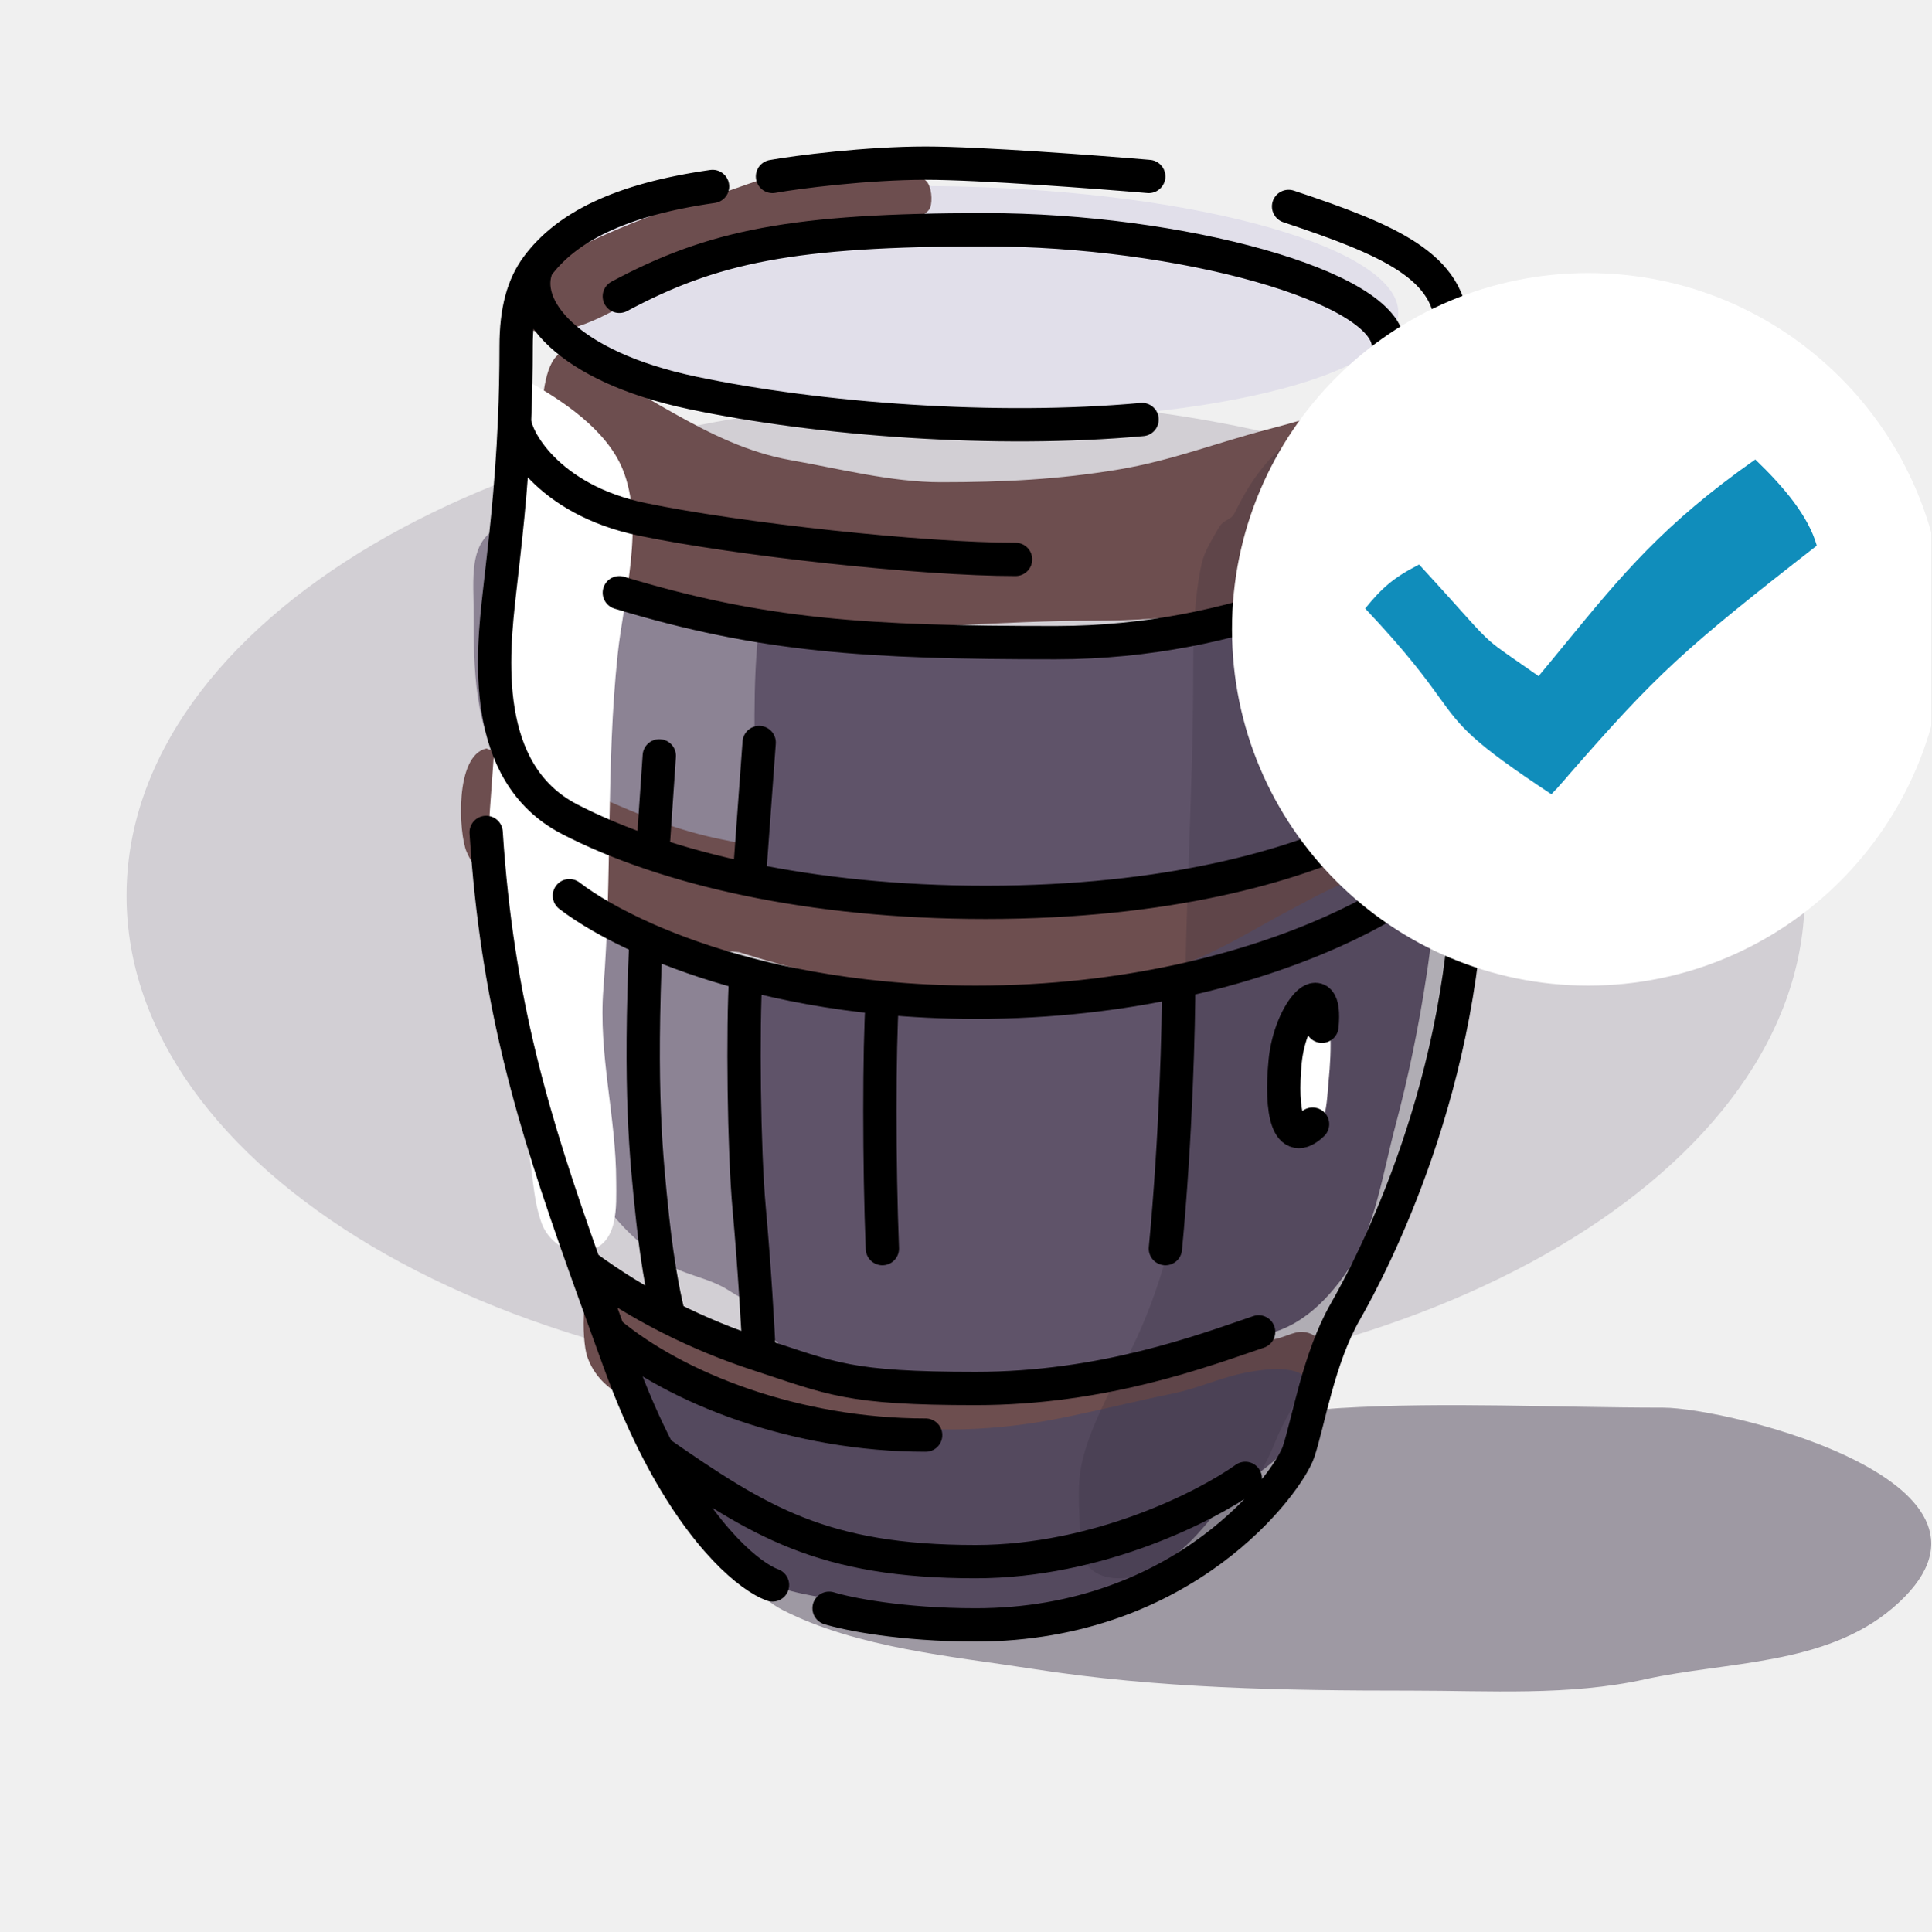
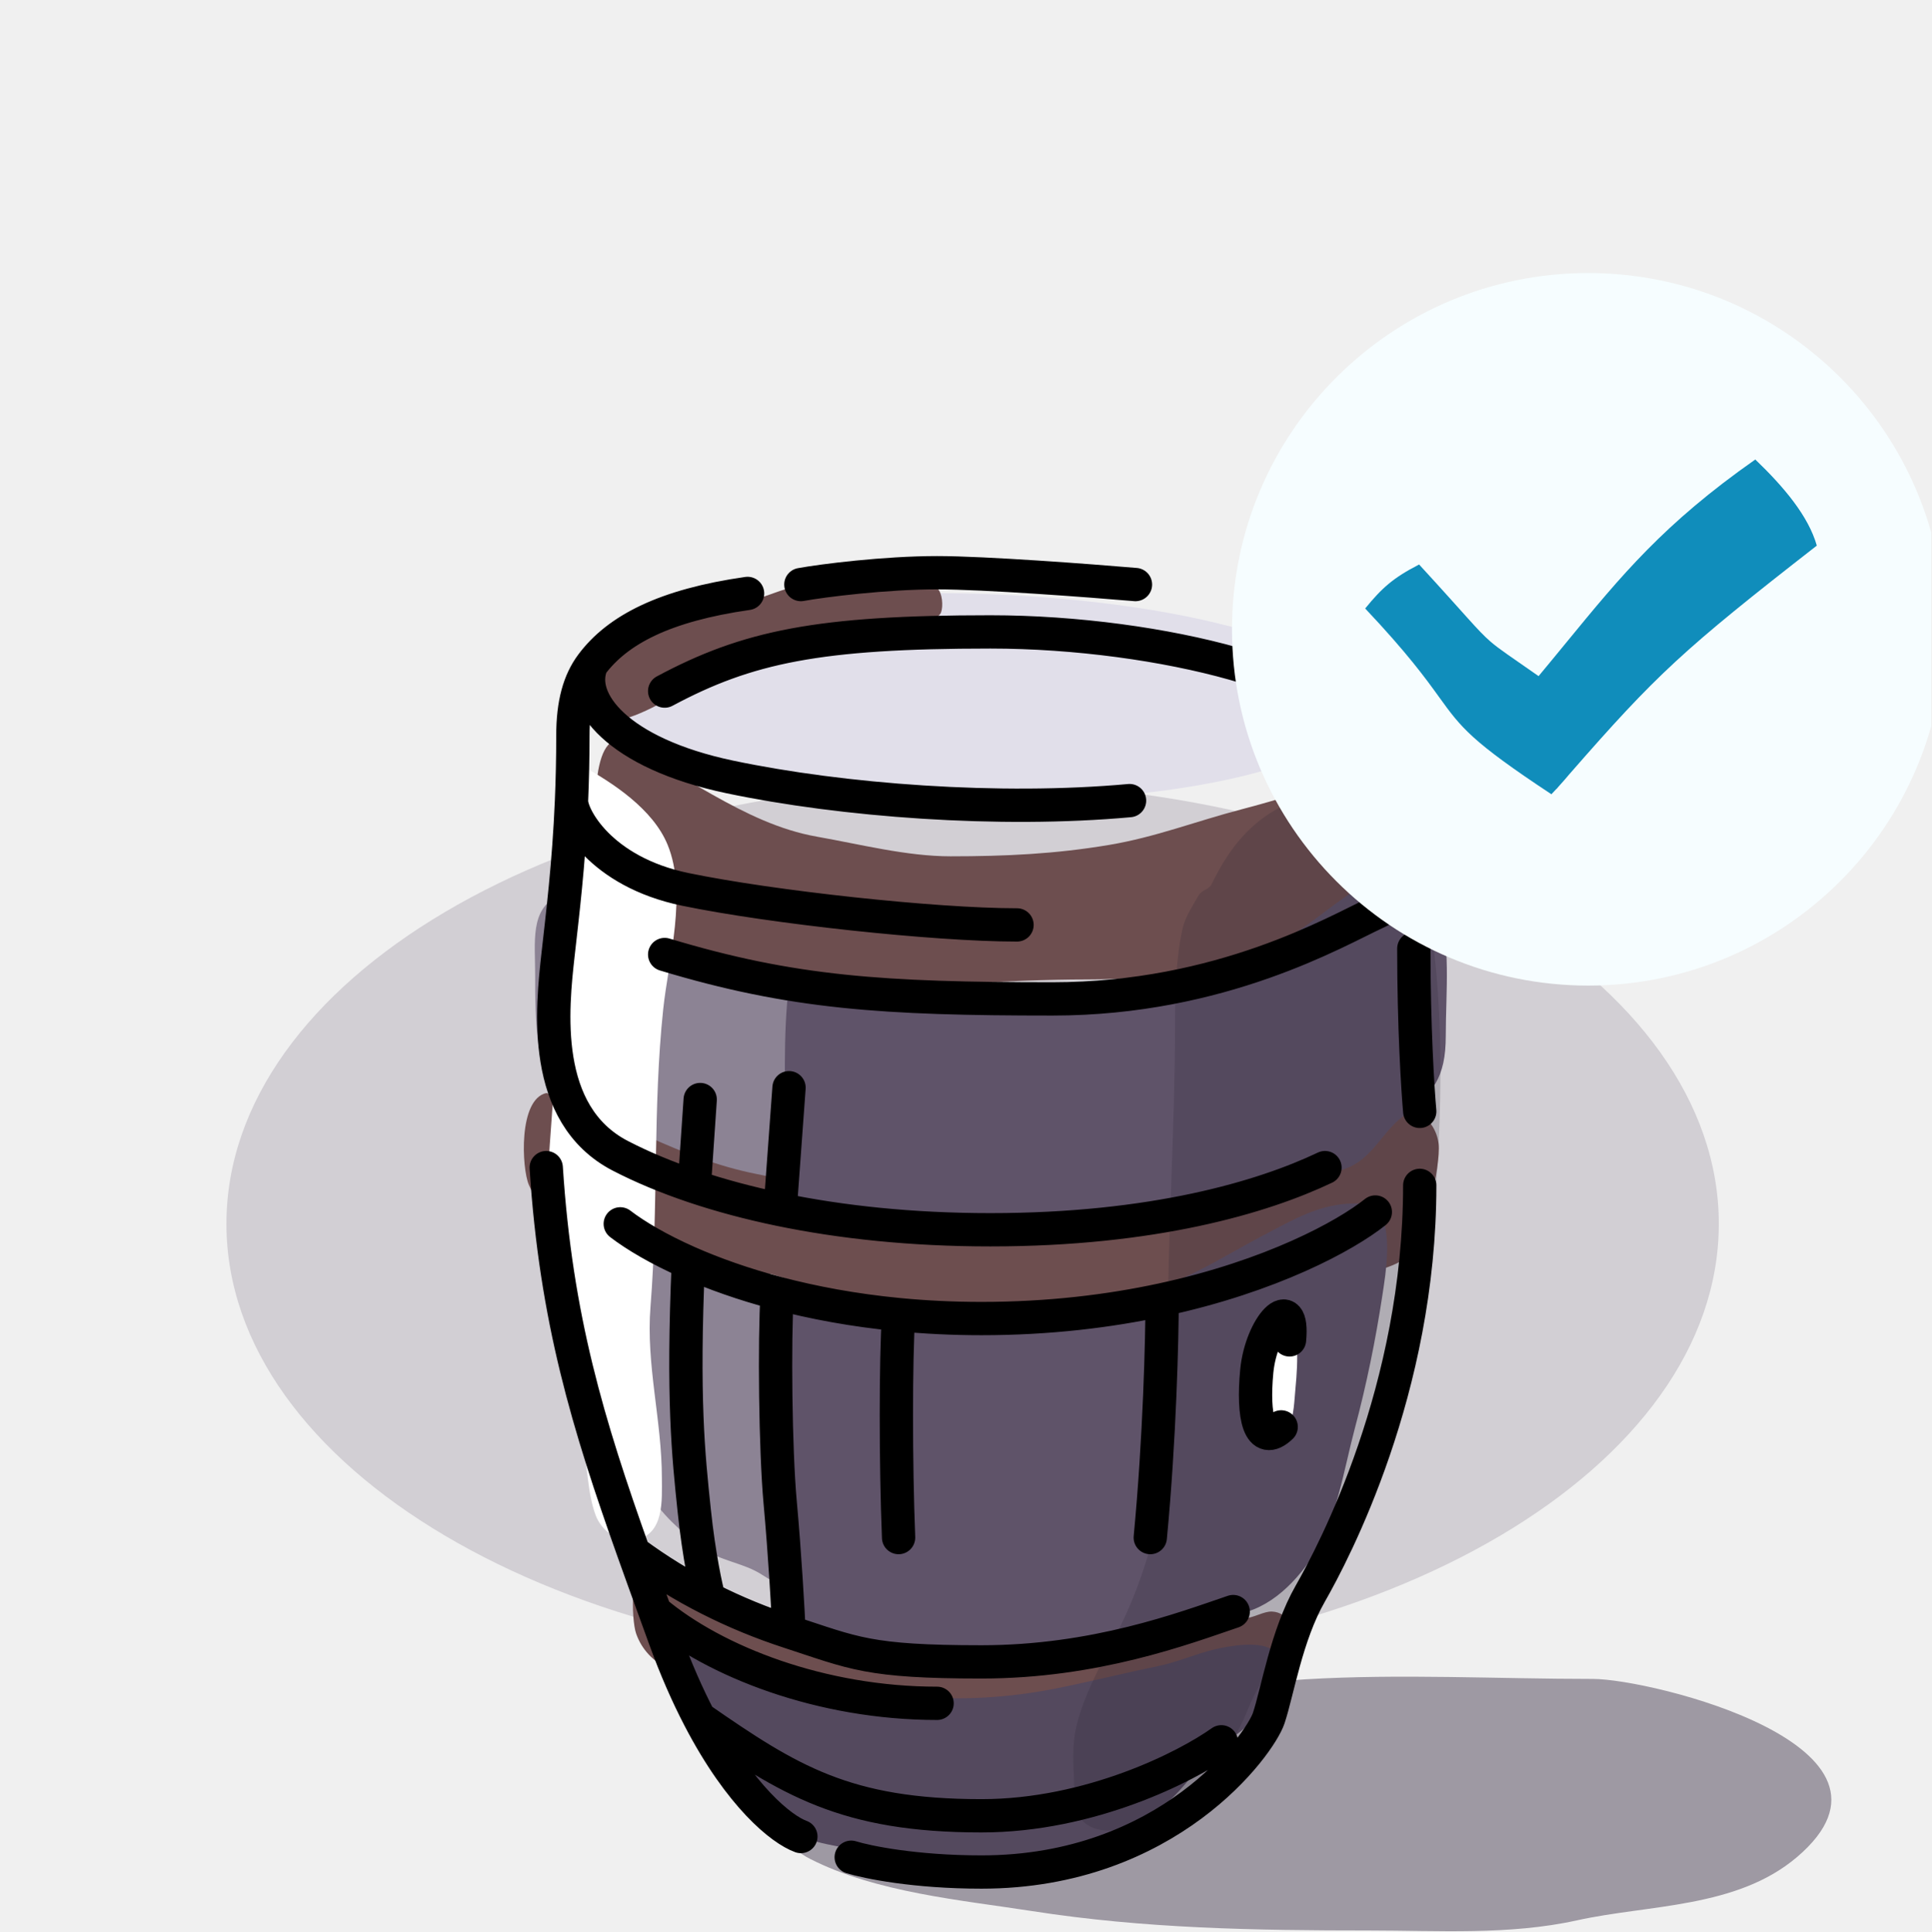
<svg xmlns="http://www.w3.org/2000/svg" width="290" height="290" viewBox="0 0 290 290" fill="none">
  <g clip-path="url(#clip0)">
-     <path opacity="0.5" d="M163.804 214.001C145.503 215.943 134.014 223.181 115.404 223.181C111.363 229.686 109.64 237.758 117.603 241.805C128.759 247.476 143.066 248.729 155.004 250.593C174.053 253.566 192.675 253.871 211.961 253.871C223.601 253.871 235.588 254.696 247.04 252.166C259.228 249.474 274.03 250.129 284.196 241.477C306.114 222.825 259.6 211.378 249.729 211.378C233.645 211.378 217.265 210.486 201.205 211.443C194.667 211.833 188.196 213.625 181.649 213.738C175.716 213.841 169.717 213.373 163.804 214.001Z" fill="#4B4155" />
-     <ellipse opacity="0.3" cx="145" cy="134.5" rx="126" ry="74.5" fill="#8C8394" />
-     <path d="M90.414 88.011C85.218 85.506 79.632 82.504 75 79.063C70.244 81.441 71.132 86.746 71.132 92.547V92.56C71.132 99.55 71.132 110.038 76.016 115.673C80.677 121.051 85.126 128.424 91.548 131.803C95.255 133.755 100.062 135.206 104.245 135.206C106.473 135.206 109.744 135.898 111.68 134.607C113.85 133.16 113.365 126.898 113.791 124.557C114.313 121.687 114.869 118.734 115.65 115.925C117.413 109.577 116.513 102.808 114.232 96.769C113.68 95.309 112.507 91.539 110.546 91.539C107.87 91.539 104.958 91.907 102.354 91.256C98.371 90.26 94.201 89.837 90.414 88.011Z" fill="#8C8394" />
-     <path d="M100.77 143.198C94.013 139.958 87.098 136.079 81.171 130.911C78.989 129.608 80.852 132.47 79.464 134.244C76.83 137.61 77.397 141.539 77.997 146.008C78.813 152.076 79.588 158.769 82.115 164.326C84.54 169.66 87.338 174.383 90.066 179.496C92.113 183.33 95.999 186.68 99.165 189.119C102.273 191.514 106.272 191.691 109.492 193.813C114.477 197.098 120.562 197.963 125.793 200.525C130.061 202.615 134.093 202.642 137.511 198.949C140.383 195.848 137.314 188.234 136.585 184.434C135.191 177.161 133.376 169.858 132.25 162.541C131.898 160.255 131.002 153.325 128.701 152.171C126.507 151.071 124.297 151.242 122.099 150.363C118.15 148.782 114.133 148.974 110.032 147.784C107.069 146.924 103.668 144.587 100.77 143.198Z" fill="#8C8394" />
-     <path d="M118.74 69.099C106.053 66.864 95.895 57.814 84.231 53C79.818 55.226 81.349 73.01 82.704 77.109C85.845 86.617 93.421 89.029 102.783 91.128C105.589 91.757 108.195 93.074 111.029 93.747C114.761 94.633 118.67 94.594 122.481 94.594C136.46 94.594 150.401 93.208 164.358 93.208C170.202 93.208 176.661 92.789 182.415 91.821C192.418 90.139 204.713 88.353 213.565 82.809C216.926 80.704 221.615 78.924 223.567 75.184C225.88 70.75 226.387 66.562 225.743 61.357C225.366 58.321 223.857 53.481 220.284 53.693C218.495 53.799 216.432 56.07 214.481 56.428C212.397 56.81 210.268 58.149 208.221 58.892C202.129 61.105 196.579 62.859 190.393 64.477C182.624 66.509 175.924 69.163 168.061 70.485C158.948 72.017 150.542 72.411 141.263 72.411C133.884 72.411 126.001 70.377 118.74 69.099Z" fill="#6D4E4F" />
-     <path d="M108.496 126.076C95.252 123.439 85.059 116.613 73.039 112.396C68.264 113.43 68.871 125.123 70.066 127.912C72.839 134.38 80.686 136.655 90.434 138.893C93.355 139.563 96.026 140.662 98.975 141.364C102.858 142.288 106.979 142.628 110.996 142.984C125.485 147.551 140.73 150.413 155.13 148.518C161.288 149.064 168.195 146.875 174.313 146.784C184.949 146.626 198.007 146.615 207.65 143.842C211.311 142.789 216.354 142.071 218.622 139.824C221.31 137.161 224.082 124.488 223.697 121.048C223.472 119.041 222.155 115.756 218.378 115.56C216.487 115.462 214.184 116.744 212.108 116.794C209.89 116.847 207.571 117.518 205.371 117.81C198.826 118.677 190.878 129.298 184.268 129.771C175.965 130.364 168.754 131.462 160.394 131.586C150.704 131.729 141.822 131.199 132.044 130.332C124.267 129.643 116.075 127.586 108.496 126.076Z" fill="#6D4E4F" />
-     <path d="M116.401 201.702C106.716 199.578 99.316 193.798 90.546 190.295C87.031 191.243 87.342 201.34 88.187 203.736C90.147 209.293 95.878 211.167 103.003 212.987C105.139 213.533 107.086 214.451 109.241 215.023C112.079 215.776 115.099 216.022 118.042 216.283C128.619 220.06 139.77 222.356 150.356 220.55C154.867 220.95 159.959 218.978 164.449 218.828C172.254 218.568 181.834 218.406 188.939 215.897C191.637 214.945 195.345 214.265 197.035 212.297C199.037 209.965 199.634 207.646 199.391 204.678C199.249 202.946 198.321 200.124 195.552 199.998C194.166 199.935 192.462 201.07 190.938 201.137C189.31 201.209 187.601 201.816 185.984 202.094C181.173 202.92 176.802 203.525 171.947 204.011C165.849 204.621 160.546 205.653 154.412 205.858C147.301 206.095 140.792 205.74 133.628 205.105C127.931 204.6 121.944 202.918 116.401 201.702Z" fill="#6D4E4F" />
-     <path d="M113.164 190.422C111.06 176.466 112.451 162.27 112.451 148.154C113.386 146.185 113.068 147.012 115.161 146.933C120.511 146.732 127.158 145.949 132.168 147.849C139.415 150.596 148.563 149.743 156.122 149.037L156.134 149.036C163.792 148.322 171.2 147.298 178.456 144.491C183.818 142.416 188.785 139.238 193.886 136.553C199.079 133.818 203.658 131.057 209.54 131.057C211.54 131.057 212.908 130.552 213.857 132.55C215.781 136.603 214.838 142.326 214.179 146.662C213.039 154.166 211.497 161.726 209.54 169.051C207.761 175.715 206.384 184.78 202.551 190.524C199.053 195.766 194.356 200.195 188.12 200.633C182.075 201.058 176.671 203.165 170.693 204.195C164.149 205.323 157.486 205.663 150.98 206.909C145.326 207.992 139.865 208.475 134.166 207.384C128.965 206.388 121.879 205.227 117.448 202.194C113.97 199.813 113.734 194.208 113.164 190.422Z" fill="#5F5369" />
-     <path d="M113.39 120.867C113.39 111.896 112.938 102.824 114.003 93.91C115.346 89.881 119.275 93.631 122.58 94.386C127.382 95.484 132.35 95.135 137.284 95.135C147.574 95.135 157.806 95.282 168.054 94.523C173.466 94.122 179.145 93.322 184.323 91.595C188.868 90.081 193.766 88.675 197.938 86.286C201.708 84.126 205.082 81.15 208.694 78.729C212.512 76.17 221.758 74.428 223.534 79.955C225.822 87.072 224.895 95.364 224.895 102.726C224.895 109.886 222.734 112.438 217.543 116.442C214.07 119.122 212.446 123.544 208.013 125.156C202.26 127.248 195.941 127.574 190.28 129.751C187.864 130.68 183.831 128.968 181.873 130.534C181.125 131.132 178.086 131.678 177.107 131.895C174.213 132.538 171.024 133.121 168.054 133.121C164.099 133.121 160.5 134.346 156.617 134.346C144.166 134.346 132.016 135.794 119.653 132.984C113.085 131.492 113.39 126.432 113.39 120.867Z" fill="#5F5369" />
-     <ellipse cx="143.5" cy="45.5" rx="66.5" ry="17.5" transform="rotate(1.32386 143.5 45.5)" fill="#E1DFEA" />
-     <path d="M104.729 206.571C101.135 205.255 96.827 202.755 93 202.5C93 210.726 98.838 220.683 103.627 226.778C106.447 230.366 109.225 233.315 112.82 236.111C116.49 238.965 120.853 239.331 125.276 240.256C128.537 240.939 131.94 241.209 135.15 242.059C137.727 242.741 140.364 243.659 143.02 243.961C147.377 244.458 151.735 243.54 155.797 242.039C159.524 240.661 163.862 240.737 167.453 239.075C171.81 237.058 175.322 234.825 178.788 231.425C181.616 228.65 183.585 225.413 186.759 222.933C189.693 220.641 193.495 218.166 195.17 214.662C196.224 212.459 198.138 208.958 195.911 206.731C193.94 204.761 188.168 205.828 185.838 206.391C182.592 207.174 179.504 208.567 176.225 209.235C170.546 210.392 164.917 211.825 159.242 212.96C151.197 214.569 142.707 215.133 134.529 214.201C131.376 213.842 128.426 212.681 125.256 212.319C122.228 211.973 119.337 211.078 116.425 210.236C112.472 209.094 108.613 207.993 104.729 206.571Z" fill="#54495E" />
-     <path opacity="0.2" d="M208.09 61.074C197.006 62.149 190.255 66.965 185.471 76.911C184.717 78.373 183.843 77.764 182.954 79.353C182.049 80.969 180.887 82.728 180.471 84.541C179.311 89.607 179.178 95.65 179.178 100.853C179.178 118.736 177.919 136.611 177.919 154.436C177.919 162.036 179.027 170.416 177.605 177.869C175.825 187.193 173.636 195.37 169.249 203.881C166.747 208.735 163.314 215.001 162.327 220.362C161.685 223.851 162.187 227.778 162.187 231.316C162.187 237.678 168.668 238.034 173.514 235.623C181.717 231.542 188.018 225.171 191.414 216.7C194.123 209.943 199.095 204.676 201.203 197.573C204.351 186.967 210.091 177.406 215.012 167.56C219.512 158.557 221.543 147.842 222.459 137.954C224.499 115.937 225.223 93.504 220.082 71.892C218.573 65.552 215.927 60.313 208.09 61.074Z" fill="#292130" />
-     <path d="M104.774 30.149C96.203 32.56 88.637 36.106 80.714 40.126C78.244 40.949 78.121 43.17 78.121 45.601C78.121 47.383 78.756 49.661 80.894 49.833C86.238 50.26 91.835 46.947 96.202 44.268C101.338 41.116 108.25 39.157 114.228 38.181C117.819 37.595 121.521 36.511 125.051 35.588C127.788 34.872 130.693 35.195 133.407 34.435C134.706 34.072 139.158 32.614 139.674 31.194C140.064 30.122 139.887 27.941 139.062 27.16C135.499 23.784 129.422 24.891 124.961 24.891C117.965 24.891 111.422 28.279 104.774 30.149Z" fill="#6D4E4F" />
-     <path d="M93.488 70.437C91.041 64.491 84.377 60.042 78.816 57C78.816 58.557 79.07 61.783 78.421 63.239C77.692 64.875 77.943 66.551 77.546 68.278C75.261 78.212 74.753 89.396 74.753 99.498C74.753 116.017 71.357 132.635 74.019 149.167C75.246 156.782 77.101 163.954 79.025 171.393L79.042 171.456C80.088 175.501 79.899 179.835 81.355 183.746C82.303 186.292 85.126 188.488 88.071 187.905C92.998 186.931 92.529 181.017 92.529 177.454C92.529 167.675 89.823 158.299 90.61 148.447C91.947 131.71 90.986 114.959 92.755 98.245C93.642 89.859 96.873 78.661 93.488 70.437Z" fill="white" />
-     <path d="M220.5 128C220.5 162.5 206 190 202 197C198 204 196.5 213.5 195 218C193.5 222.5 178 244 146.5 244C135.3 244 127.167 242.333 124.5 241.5M213 132.5C207.934 136.553 195.431 143.344 177 147.324M85.5 134.5C88.127 136.508 91.994 138.803 97 141.016M107 28C93 30 85.034 34.149 80.675 40M204.5 125C194 130 175.5 135.5 148 135.5C134.684 135.5 122.775 134.21 112.5 132.085M93 89C114.5 95.5 130 96.5 158.5 96.5C187 96.5 206.5 85 213 82C219.501 79 218.5 75 218.5 73C218.5 71.4 218.167 68.333 218 67C218 64.333 218 57.1 218 49.5C218 40 208.5 36 193.5 31M77.271 63C77.415 59.596 77.5 55.941 77.5 52C77.5 46.618 78.564 42.832 80.675 40M77.271 63C76.812 73.85 75.762 82.149 75 89C74 98 72 116 85.5 123C89.108 124.871 93.287 126.634 98 128.215M77.271 63C77.153 65.5 82 75 96.5 78C111 81 138.5 84 152.5 84M80.675 40C78.066 46 85 55 104 59C123 63 149.5 65 171.5 63M93 44.5C107 37 119 34.5 148 34.5C177 34.5 208.5 43 208.5 52M116 26.5C119.667 25.833 130.2 24.5 139 24.5C147 24.5 164.667 25.833 172.5 26.5M73 125C74.649 150.561 80.038 168.304 87.764 190M116 238C112.766 236.836 105.759 231.275 98.856 218M87.764 190C88.915 193.233 90.118 196.553 91.368 200M87.764 190C91.866 193.037 96.133 195.643 100.5 197.86M91.368 200C91.904 201.476 92.448 202.975 93 204.5C94.881 209.696 96.864 214.169 98.856 218M91.368 200C101.5 208.5 119.5 215.5 139 215.5M112 146.209C111.5 154.306 111.7 172.7 112.5 181.5C113.3 190.3 113.833 199.788 114 203.432M112 146.209C106.235 144.683 101.214 142.879 97 141.016M112 146.209C118.04 147.807 124.896 149.1 132.5 149.835M114 203.432C124.952 207.002 127.3 208.5 146.5 208.5C165.7 208.5 180.667 202.833 189 200M114 203.432C109.443 201.947 104.921 200.103 100.5 197.86M97 141.016C96 164 97 173.5 98 183C98.8 190.6 100 196.073 100.5 197.86M112.5 132.085L114 111.5M112.5 132.085C107.226 130.995 102.382 129.684 98 128.215M98 128.215L99 113.5M132.5 149.835C136.919 150.262 141.591 150.5 146.5 150.5C157.923 150.5 168.146 149.236 177 147.324M132.5 149.835C132 157.557 132 175 132.5 187.5M177 147.324C177 153.716 176.6 170.7 175 187.5M219.5 88C219.5 101.2 220.167 111.833 220.5 115.5M98.856 218C114 228.5 123.501 234.5 146.5 234.5C164.9 234.5 181.167 226.167 187 222" stroke="black" stroke-width="5" stroke-linecap="round" stroke-linejoin="round" />
-     <path d="M198.84 150.958C198.25 150.033 197.34 150.178 196.548 150.102C195.996 150.159 194.947 152.164 194.468 152.85C193.915 153.642 193.337 156.04 193.188 157.148C192.785 160.136 192.826 162.998 193.21 165.837C193.522 168.136 194.064 170.63 195.663 170.82C196.768 170.952 197.793 170.046 198.481 168.529C199.28 166.768 199.31 164.439 199.503 162.434C199.754 159.819 199.89 157.482 199.755 154.898C199.68 153.478 199.461 151.932 198.84 150.958Z" fill="white" />
-     <path d="M197.102 168.804C193.416 172.32 192.248 167.048 192.984 159.379C193.72 151.71 199.31 145.796 198.513 154.105" stroke="black" stroke-width="5" stroke-linecap="round" stroke-linejoin="round" />
-     <circle cx="238.5" cy="94.5" r="53.5" fill="white" />
+     <path opacity="0.5" d="M162.774 254.445C146.498 256.172 136.281 262.606 119.732 262.606C116.138 268.388 114.606 275.562 121.687 279.16C131.608 284.201 144.331 285.315 154.948 286.971C171.888 289.614 188.449 289.886 205.6 289.886C215.951 289.886 226.611 290.619 236.795 288.37C247.635 285.977 260.797 286.56 269.838 278.869C289.33 262.289 247.965 252.114 239.186 252.114C224.883 252.114 210.317 251.321 196.035 252.172C190.221 252.518 184.466 254.111 178.643 254.212C173.367 254.303 168.032 253.887 162.774 254.445Z" fill="#4B4155" />
+     <ellipse opacity="0.3" cx="146.052" cy="183.778" rx="112.052" ry="66.222" fill="#8C8394" />
+     <path d="M97.508 142.454C92.888 140.227 87.92 137.559 83.801 134.5C79.571 136.614 80.361 141.33 80.361 146.487V146.498C80.361 152.711 80.361 162.034 84.704 167.042C88.849 171.823 92.806 178.377 98.517 181.381C101.814 183.115 106.088 184.405 109.808 184.405C111.79 184.405 114.699 185.02 116.42 183.873C118.351 182.587 117.919 177.02 118.297 174.94C118.762 172.389 119.257 169.763 119.951 167.266C121.518 161.624 120.718 155.607 118.69 150.239C118.199 148.941 117.156 145.59 115.412 145.59C113.033 145.59 110.442 145.917 108.127 145.338C104.585 144.453 100.876 144.077 97.508 142.454Z" fill="#8C8394" />
+     <path d="M106.718 191.509C100.708 188.63 94.559 185.181 89.288 180.587C87.348 179.429 89.005 181.973 87.771 183.55C85.428 186.543 85.932 190.035 86.466 194.007C87.191 199.401 87.881 205.35 90.128 210.29C92.284 215.031 94.773 219.23 97.199 223.774C99.019 227.182 102.475 230.16 105.29 232.328C108.055 234.457 111.611 234.614 114.474 236.5C118.907 239.42 124.319 240.19 128.971 242.466C132.767 244.324 136.352 244.348 139.392 241.066C141.946 238.309 139.216 231.541 138.568 228.164C137.328 221.699 135.714 215.207 134.713 208.703C134.4 206.671 133.603 200.511 131.557 199.486C129.606 198.508 127.64 198.66 125.686 197.878C122.173 196.473 118.602 196.644 114.955 195.586C112.32 194.822 109.295 192.744 106.718 191.509Z" fill="#8C8394" />
+     <path d="M122.699 125.643C111.417 123.656 102.383 115.612 92.01 111.333C88.086 113.312 89.447 129.12 90.652 132.764C93.445 141.215 100.183 143.359 108.509 145.225C111.004 145.784 113.321 146.955 115.842 147.553C119.16 148.34 122.637 148.306 126.026 148.306C138.457 148.306 150.855 147.073 163.267 147.073C168.464 147.073 174.208 146.701 179.325 145.841C188.22 144.346 199.154 142.758 207.027 137.83C210.016 135.959 214.186 134.377 215.921 131.052C217.978 127.111 218.43 123.388 217.856 118.762C217.522 116.063 216.179 111.761 213.002 111.949C211.411 112.044 209.576 114.062 207.841 114.38C205.988 114.72 204.095 115.91 202.274 116.571C196.856 118.538 191.921 120.097 186.42 121.535C179.511 123.341 173.552 125.7 166.56 126.875C158.456 128.238 150.98 128.587 142.729 128.587C136.166 128.587 129.156 126.78 122.699 125.643Z" fill="#6D4E4F" />
+     <path d="M113.589 176.29C101.811 173.946 92.747 167.878 82.057 164.13C77.81 165.048 78.35 175.442 79.413 177.921C81.879 183.671 88.858 185.693 97.526 187.682C100.124 188.278 102.499 189.255 105.122 189.879C108.575 190.7 112.24 191.003 115.812 191.319C128.697 195.379 142.255 197.923 155.06 196.238C160.537 196.724 166.679 194.777 172.12 194.697C181.579 194.557 193.191 194.546 201.766 192.082C205.022 191.146 209.506 190.507 211.523 188.51C213.914 186.143 216.379 174.878 216.037 171.82C215.837 170.036 214.666 167.117 211.306 166.942C209.625 166.855 207.577 167.994 205.731 168.039C203.759 168.086 201.696 168.683 199.74 168.942C193.919 169.713 186.851 179.154 180.973 179.574C173.589 180.102 167.176 181.077 159.741 181.187C151.124 181.315 143.226 180.844 134.53 180.073C127.614 179.46 120.329 177.632 113.589 176.29Z" fill="#6D4E4F" />
+     <path d="M120.619 243.513C112.006 241.625 105.425 236.487 97.626 233.373C94.5 234.216 94.777 243.191 95.528 245.321C97.271 250.261 102.368 251.926 108.704 253.544C110.603 254.029 112.335 254.845 114.252 255.354C116.775 256.023 119.461 256.242 122.078 256.474C131.484 259.831 141.401 261.872 150.815 260.267C154.827 260.623 159.355 258.869 163.348 258.736C170.289 258.505 178.808 258.361 185.127 256.131C187.526 255.284 190.824 254.68 192.326 252.931C194.107 250.858 194.638 248.797 194.422 246.158C194.296 244.619 193.47 242.11 191.008 241.998C189.775 241.942 188.26 242.951 186.905 243.011C185.457 243.075 183.937 243.614 182.499 243.861C178.22 244.595 174.333 245.133 170.016 245.565C164.593 246.107 159.877 247.025 154.422 247.207C148.098 247.417 142.309 247.102 135.939 246.538C130.872 246.089 125.548 244.594 120.619 243.513Z" fill="#6D4E4F" />
+     <path d="M117.739 233.487C115.869 221.081 117.106 208.462 117.106 195.915C117.937 194.164 117.654 194.899 119.515 194.829C124.273 194.651 130.185 193.955 134.64 195.644C141.085 198.086 149.22 197.327 155.942 196.7L155.953 196.699C162.763 196.064 169.351 195.154 175.804 192.658C180.572 190.815 184.99 187.99 189.525 185.602C194.144 183.172 198.216 180.717 203.447 180.717C205.225 180.717 206.442 180.268 207.286 182.044C208.997 185.648 208.158 190.734 207.572 194.588C206.558 201.259 205.187 207.979 203.447 214.49C201.864 220.413 200.64 228.471 197.231 233.577C194.121 238.237 189.943 242.174 184.398 242.563C179.022 242.94 174.216 244.813 168.901 245.729C163.08 246.732 157.155 247.034 151.369 248.141C146.341 249.104 141.485 249.534 136.416 248.563C131.792 247.678 125.49 246.646 121.549 243.95C118.456 241.834 118.247 236.852 117.739 233.487Z" fill="#5F5369" />
+     <path d="M117.941 171.66C117.941 163.685 117.539 155.622 118.486 147.698C119.68 144.117 123.175 147.45 126.114 148.121C130.384 149.097 134.802 148.787 139.19 148.787C148.341 148.787 157.441 148.917 166.553 148.242C171.366 147.886 176.417 147.175 181.022 145.64C185.063 144.294 189.419 143.045 193.13 140.921C196.482 139.001 199.483 136.356 202.695 134.204C206.09 131.929 214.312 130.38 215.892 135.293C217.926 141.619 217.103 148.99 217.103 155.534C217.103 161.898 215.18 164.167 210.565 167.727C207.476 170.108 206.032 174.039 202.089 175.472C196.973 177.331 191.353 177.621 186.319 179.556C184.171 180.382 180.584 178.86 178.843 180.252C178.178 180.784 175.475 181.269 174.605 181.462C172.031 182.034 169.194 182.552 166.553 182.552C163.036 182.552 159.836 183.641 156.383 183.641C145.31 183.641 134.505 184.928 123.511 182.431C117.67 181.104 117.941 176.606 117.941 171.66Z" fill="#5F5369" />
+     <ellipse rx="59.138" ry="15.556" transform="matrix(0.999733 0.0230929 -0.0231142 0.999733 144.718 104.667)" fill="#E1DFEA" />
+     <path d="M110.239 247.841C107.043 246.671 103.211 244.449 99.808 244.222C99.808 251.535 105 260.385 109.259 265.803C111.766 268.992 114.237 271.613 117.434 274.099C120.697 276.636 124.578 276.961 128.511 277.783C131.412 278.39 134.438 278.63 137.292 279.386C139.584 279.992 141.929 280.808 144.291 281.077C148.166 281.518 152.041 280.702 155.654 279.368C158.968 278.144 162.826 278.211 166.019 276.733C169.894 274.94 173.017 272.956 176.1 269.933C178.614 267.467 180.365 264.589 183.188 262.385C185.797 260.347 189.178 258.147 190.668 255.033C191.605 253.074 193.307 249.963 191.327 247.983C189.574 246.232 184.441 247.181 182.369 247.681C179.482 248.377 176.736 249.615 173.82 250.209C168.769 251.237 163.764 252.511 158.717 253.52C151.563 254.95 144.013 255.452 136.74 254.623C133.936 254.304 131.312 253.272 128.494 252.95C125.801 252.642 123.23 251.847 120.639 251.099C117.125 250.084 113.692 249.105 110.239 247.841Z" fill="#54495E" />
+     <path opacity="0.2" d="M202.158 118.51C192.301 119.465 186.297 123.747 182.042 132.587C181.372 133.887 180.594 133.346 179.804 134.758C179 136.194 177.966 137.758 177.596 139.37C176.564 143.873 176.446 149.245 176.446 153.87C176.446 169.765 175.327 185.654 175.327 201.498C175.327 208.254 176.312 215.703 175.047 222.328C173.464 230.616 171.517 237.885 167.616 245.449C165.391 249.764 162.338 255.334 161.461 260.1C160.889 263.201 161.336 266.691 161.336 269.836C161.336 275.492 167.1 275.808 171.409 273.665C178.704 270.038 184.307 264.374 187.328 256.844C189.737 250.838 194.159 246.156 196.033 239.842C198.832 230.415 203.937 221.917 208.314 213.164C212.316 205.162 214.121 195.638 214.936 186.848C216.75 167.277 217.394 147.336 212.822 128.126C211.481 122.49 209.127 117.834 202.158 118.51Z" fill="#292130" />
+     <path d="M110.278 91.022C102.656 93.164 95.928 96.316 88.882 99.89C86.686 100.622 86.576 102.595 86.576 104.756C86.576 106.341 87.141 108.366 89.043 108.518C93.795 108.898 98.772 105.953 102.655 103.571C107.223 100.77 113.369 99.029 118.686 98.161C121.88 97.64 125.172 96.676 128.311 95.856C130.745 95.219 133.328 95.507 135.742 94.831C136.897 94.508 140.856 93.212 141.315 91.95C141.662 90.998 141.504 89.059 140.771 88.364C137.602 85.364 132.198 86.347 128.231 86.347C122.009 86.347 116.19 89.359 110.278 91.022Z" fill="#6D4E4F" />
+     <path d="M100.242 126.833C98.066 121.548 92.14 117.593 87.194 114.889C87.194 116.273 87.42 119.14 86.843 120.434C86.194 121.889 86.418 123.378 86.065 124.913C84.032 133.744 83.581 143.685 83.581 152.665C83.581 167.348 80.561 182.12 82.928 196.815C84.019 203.584 85.669 209.959 87.38 216.572L87.395 216.627C88.326 220.223 88.157 224.075 89.452 227.552C90.295 229.815 92.806 231.767 95.424 231.249C99.806 230.383 99.389 225.126 99.389 221.959C99.389 213.266 96.983 204.933 97.683 196.175C98.872 181.297 98.017 166.408 99.59 151.551C100.379 144.097 103.252 134.143 100.242 126.833Z" fill="white" />
+     <path d="M213.194 178C213.194 208.667 200.299 233.111 196.742 239.333C193.185 245.556 191.851 254 190.517 258C189.183 262 175.399 281.111 147.386 281.111C137.425 281.111 130.192 279.63 127.821 278.889M206.524 182C202.019 185.603 190.899 191.639 174.509 195.177M93.139 183.778C95.474 185.563 98.914 187.603 103.365 189.57M112.258 89.111C99.808 90.889 92.724 94.577 88.847 99.778M198.965 175.333C189.627 179.778 173.175 184.667 148.719 184.667C136.878 184.667 126.287 183.52 117.149 181.632M99.808 143.333C118.928 149.111 132.712 150 158.057 150C183.402 150 200.743 139.778 206.524 137.111C212.305 134.444 211.415 130.889 211.415 129.111C211.415 127.689 211.119 124.963 210.97 123.778C210.97 121.407 210.97 114.978 210.97 108.222C210.97 99.778 202.522 96.222 189.182 91.778M85.82 120.222C85.948 117.196 86.024 113.947 86.024 110.444C86.024 105.661 86.97 102.295 88.847 99.778M85.82 120.222C85.412 129.867 84.478 137.244 83.801 143.333C82.912 151.333 81.133 167.333 93.139 173.556C96.347 175.218 100.064 176.786 104.254 178.191M85.82 120.222C85.715 122.444 90.026 130.889 102.92 133.556C115.815 136.222 140.271 138.889 152.721 138.889M88.847 99.778C86.527 105.111 92.694 113.111 109.59 116.667C126.487 120.222 150.053 122 169.618 120.222M99.808 103.778C112.258 97.111 122.93 94.889 148.719 94.889C174.509 94.889 202.522 102.444 202.522 110.444M120.262 87.778C123.523 87.185 132.89 86 140.716 86C147.83 86 163.541 87.185 170.507 87.778M82.022 175.333C83.489 198.054 88.281 213.825 95.152 233.111M120.262 275.778C117.386 274.743 111.154 269.8 105.016 258M95.152 233.111C96.175 235.985 97.245 238.936 98.357 242M95.152 233.111C98.799 235.81 102.594 238.127 106.478 240.097M98.357 242C98.833 243.312 99.317 244.644 99.808 246C101.481 250.618 103.244 254.595 105.016 258M98.357 242C107.367 249.556 123.374 255.778 140.716 255.778M116.705 194.186C116.26 201.383 116.438 217.733 117.149 225.556C117.861 233.378 118.335 241.812 118.483 245.051M116.705 194.186C111.577 192.829 107.113 191.225 103.365 189.57M116.705 194.186C122.076 195.606 128.173 196.756 134.935 197.409M118.483 245.051C128.223 248.224 130.311 249.556 147.386 249.556C164.46 249.556 177.77 244.519 185.181 242M118.483 245.051C114.431 243.731 110.409 242.092 106.478 240.097M103.365 189.57C102.476 210 103.365 218.444 104.254 226.889C104.966 233.644 106.033 238.509 106.478 240.097M117.149 181.632L118.483 163.333M117.149 181.632C112.459 180.662 108.152 179.497 104.254 178.191M104.254 178.191L105.144 165.111M134.935 197.409C138.865 197.788 143.02 198 147.386 198C157.544 198 166.635 196.877 174.509 195.177M134.935 197.409C134.491 204.272 134.491 219.778 134.935 230.889M174.509 195.177C174.509 200.859 174.153 215.956 172.73 230.889M212.304 142.444C212.304 154.178 212.897 163.63 213.194 166.889M105.016 258C118.483 267.333 126.932 272.667 147.386 272.667C163.749 272.667 178.214 265.259 183.402 261.556" stroke="black" stroke-width="5" stroke-linecap="round" stroke-linejoin="round" />
+     <path d="M193.931 198.407C193.407 197.585 192.598 197.714 191.893 197.647C191.402 197.697 190.47 199.479 190.044 200.089C189.552 200.793 189.038 202.925 188.905 203.909C188.547 206.565 188.583 209.109 188.925 211.633C189.202 213.676 189.684 215.893 191.107 216.063C192.089 216.18 193 215.374 193.613 214.026C194.323 212.46 194.35 210.39 194.521 208.608C194.744 206.284 194.866 204.206 194.745 201.91C194.679 200.647 194.484 199.273 193.931 198.407Z" fill="white" />
+     <path d="M192.386 214.27C189.108 217.395 188.069 212.709 188.723 205.892C189.378 199.075 194.35 193.819 193.64 201.204" stroke="black" stroke-width="5" stroke-linecap="round" stroke-linejoin="round" />
+     <circle cx="238.5" cy="94.5" r="53.5" fill="#F6FDFF" />
    <path fill-rule="evenodd" clip-rule="evenodd" d="M263.581 69C267.888 73.133 271.556 77.489 272.819 81.931C252.67 97.625 248.775 101.243 235.65 116.27C235.201 116.812 234.71 117.373 234.171 117.966C234.024 118.136 233.875 118.307 233.725 118.48C233.719 118.477 233.713 118.475 233.708 118.472C233.469 118.731 233.221 118.996 232.964 119.268C220.865 111.274 219.395 109.238 216.111 104.69C214.081 101.878 211.357 98.106 205 91.373C207.509 88.298 209.183 86.78 213.099 84.768C220.27 92.57 221.858 94.645 223.793 96.321C225.222 97.559 226.841 98.579 231.04 101.529C232.491 99.788 233.854 98.126 235.167 96.525C243.511 86.354 249.827 78.654 263.581 69Z" fill="#108DBB" />
  </g>
  <defs>
    <clipPath id="clip0">
      <rect width="290" height="290" fill="white" />
    </clipPath>
  </defs>
</svg>
